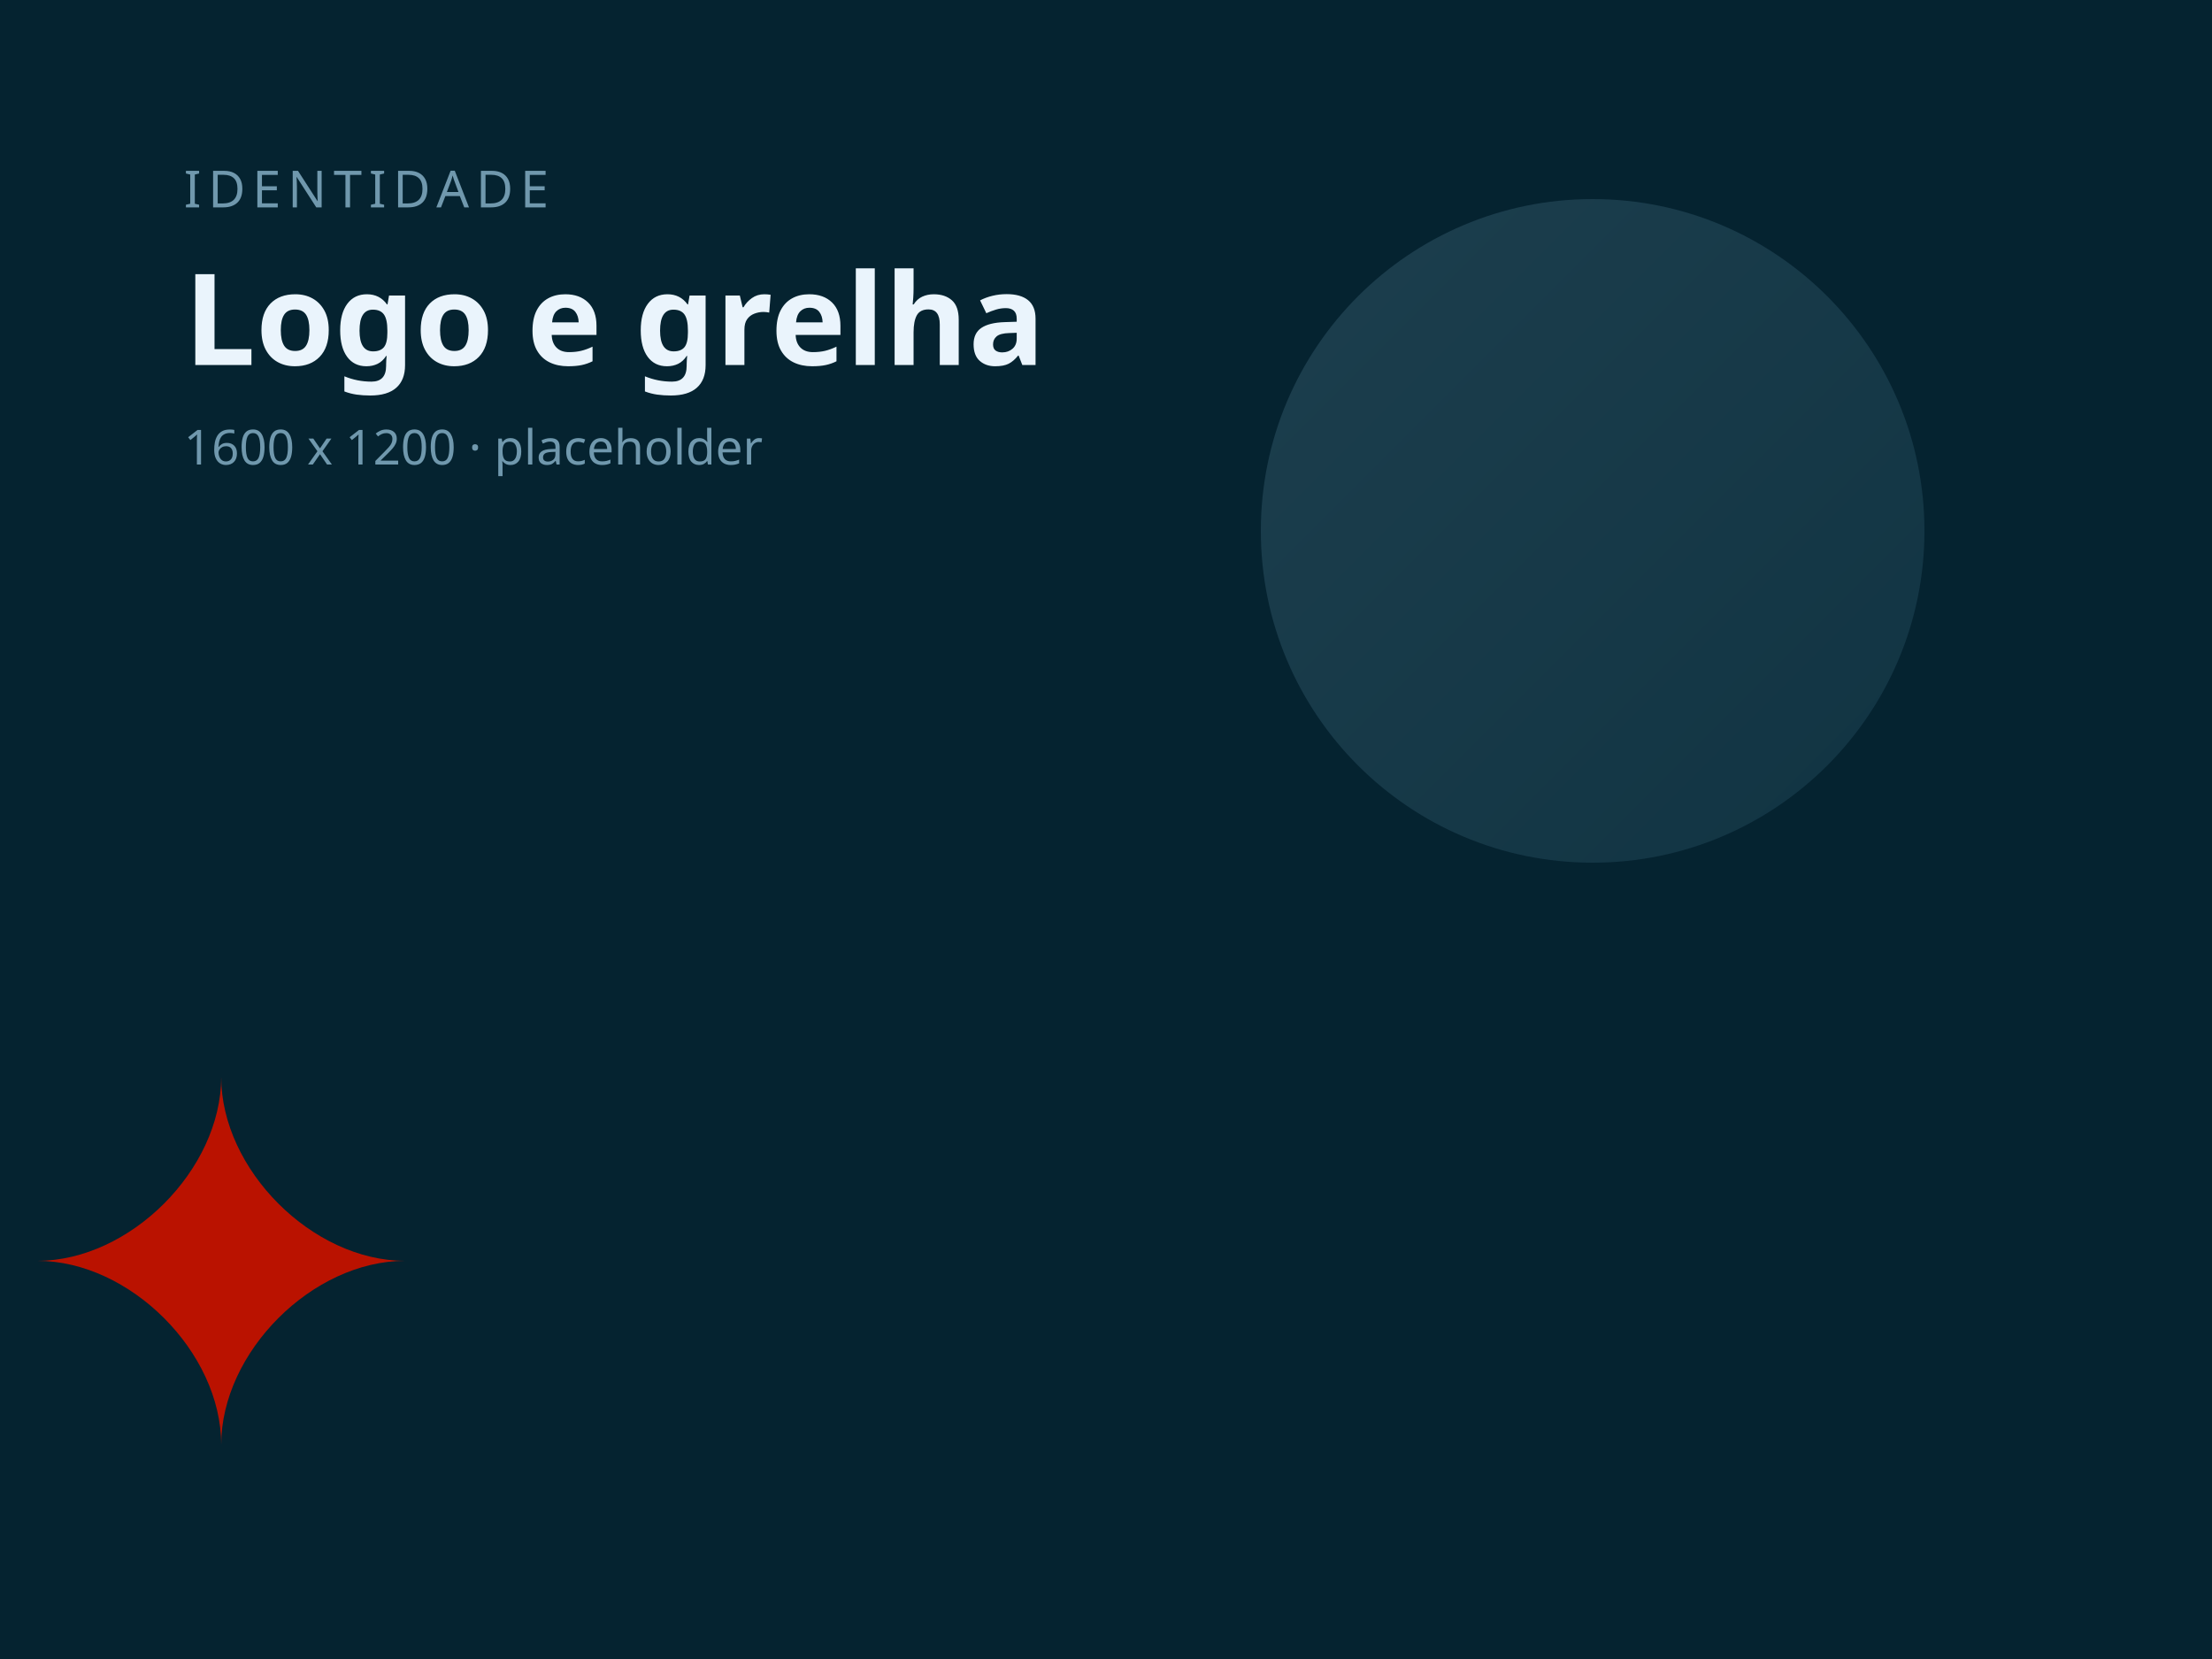
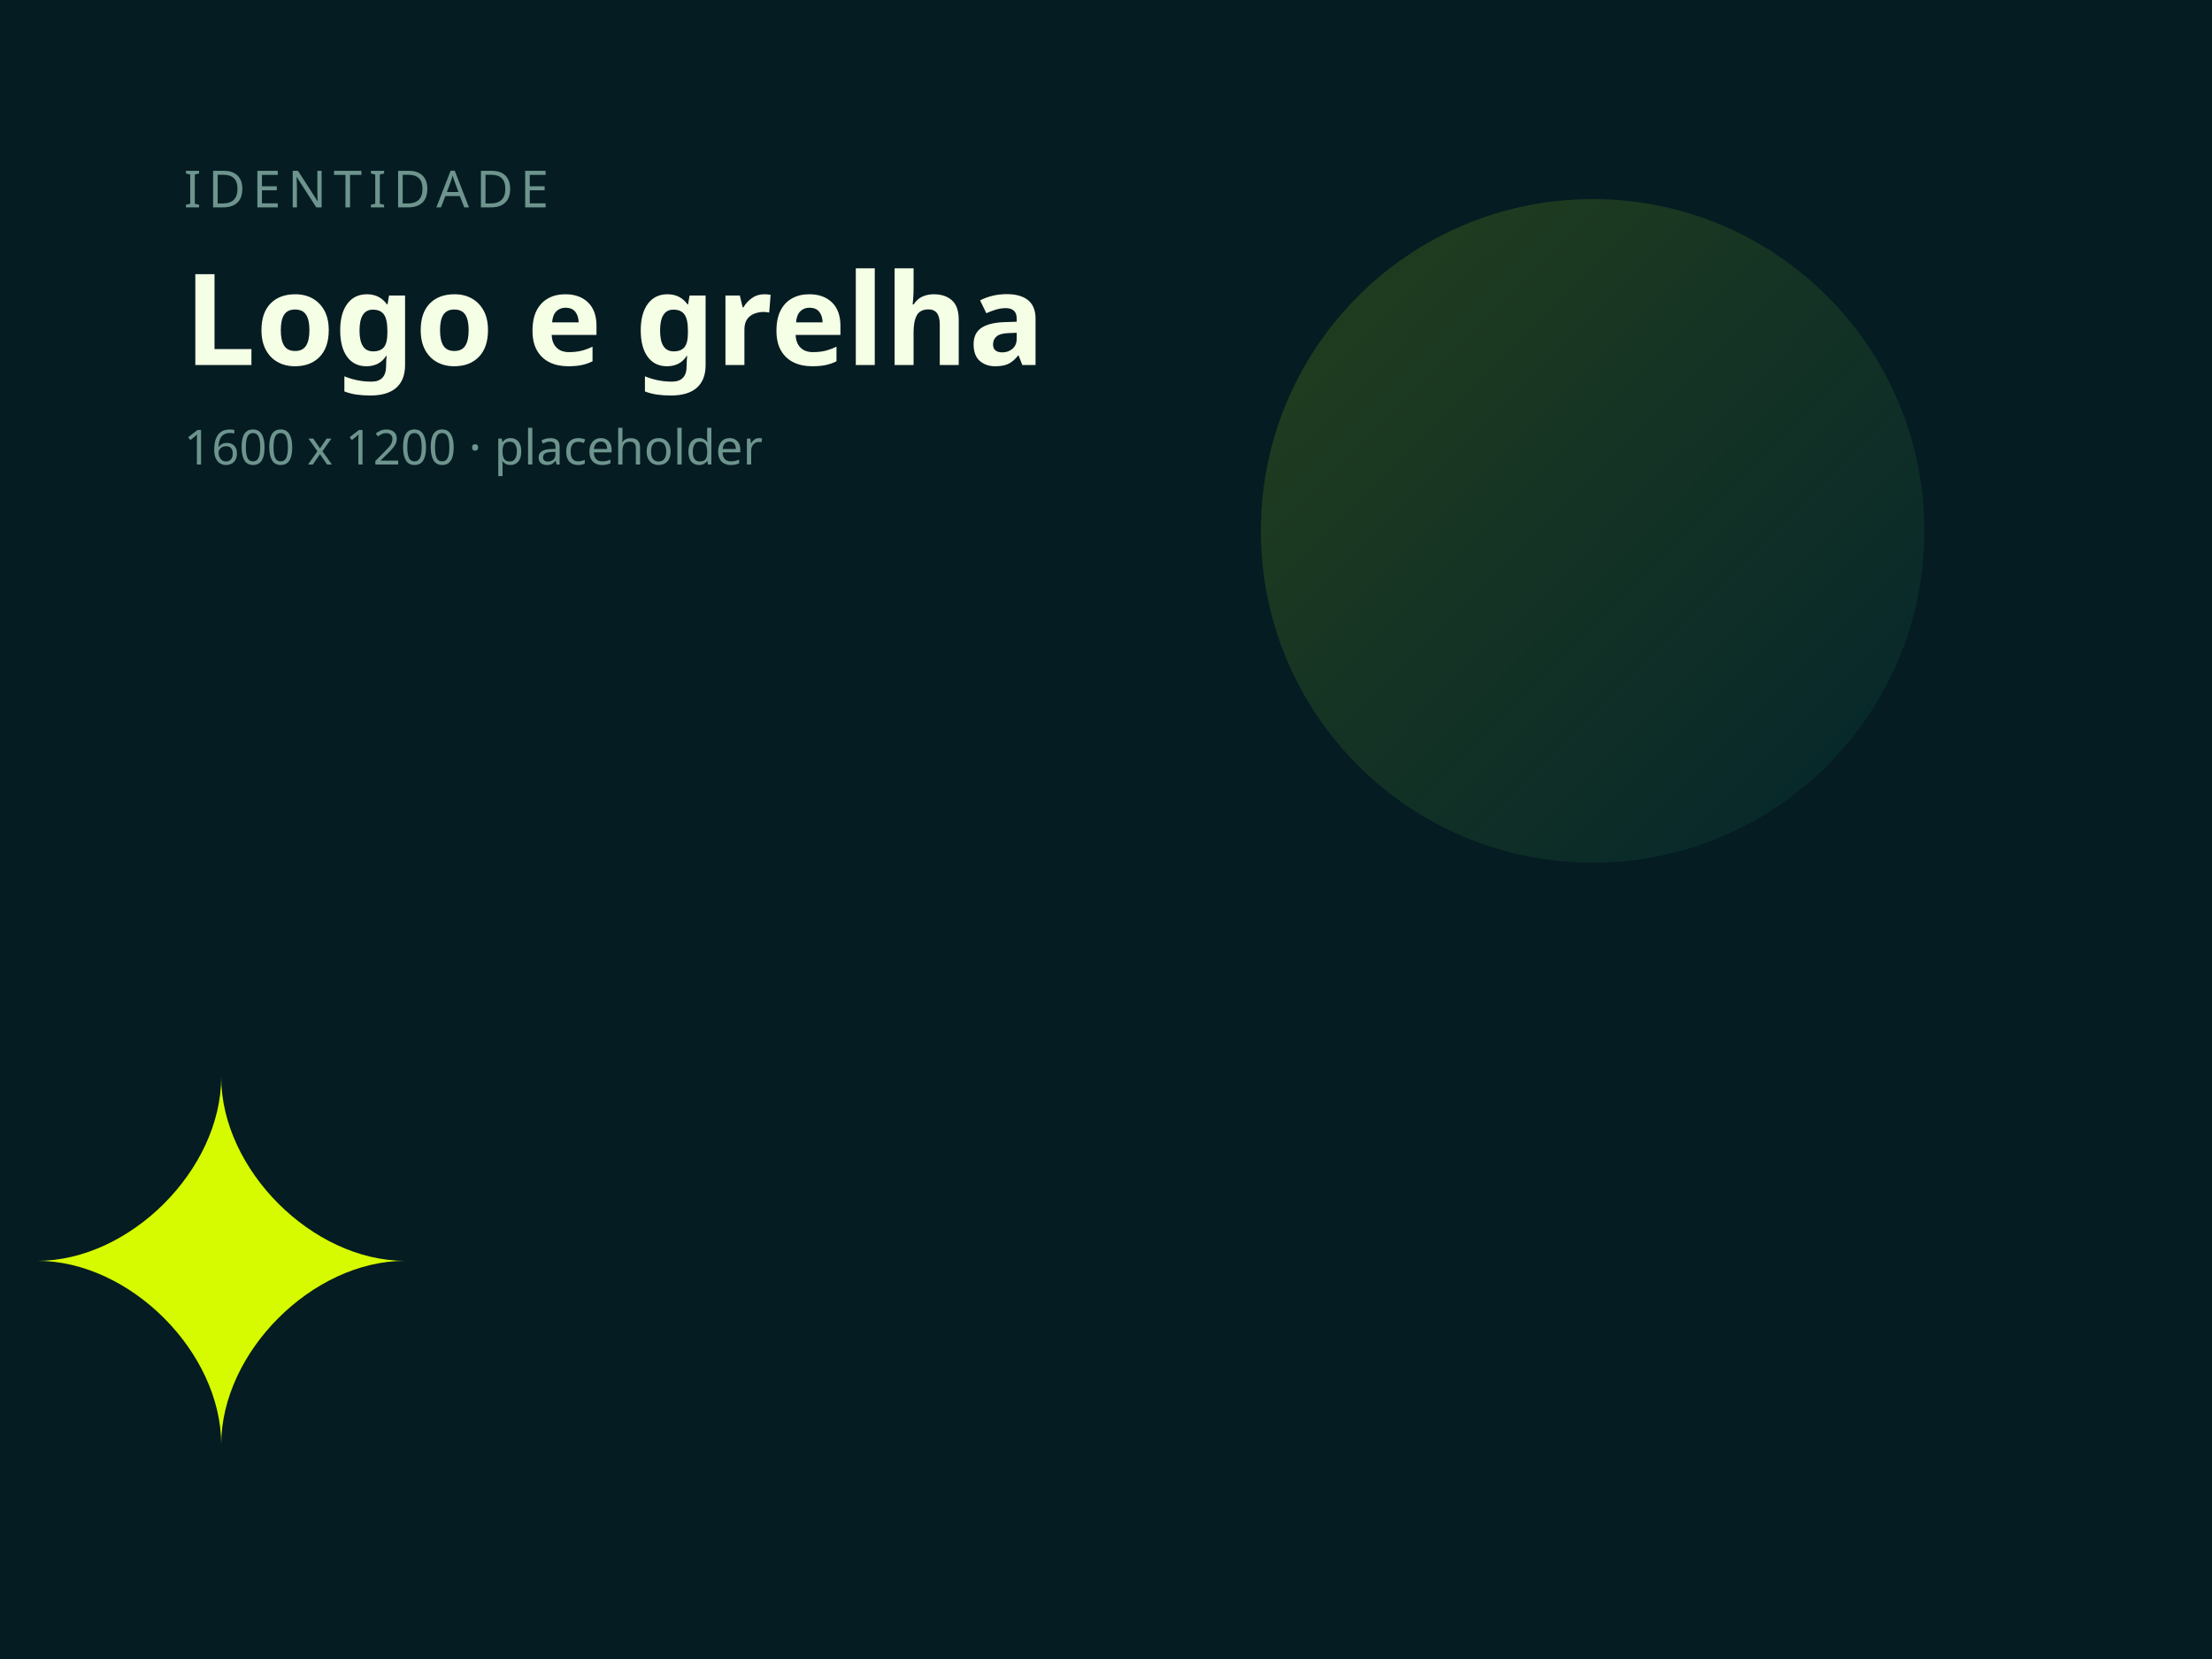
<svg xmlns="http://www.w3.org/2000/svg" viewBox="0 0 1600 1200" font-family="Space Grotesk, system-ui, sans-serif">
  <defs>
    <linearGradient id="g" x1="0" y1="0" x2="1" y2="1">
-       <stop offset="0" stop-color="#9DD1F1" />
-       <stop offset="1" stop-color="#508AA8" />
+       <stop offset="0" stop-color="#d6fb00" />
+       <stop offset="1" stop-color="#00545f" />
    </linearGradient>
  </defs>
-   <rect width="1600" height="1200" fill="#052330" />
+   <rect width="1600" height="1200" fill="#041c22" />
  <circle cx="1152" cy="384" r="240" fill="url(#g)" opacity="0.16" />
-   <path d="M160 779 C160 846 94 912 27 912 C94 912 160 978 160 1045 C160 978 226 912 293 912 C226 912 160 846 160 779 Z" fill="#BA1200" />
-   <text x="133" y="150" fill="#7098AD" font-size="37" letter-spacing="5">IDENTIDADE</text>
-   <text x="133" y="264" fill="#EAF4FC" font-size="92" font-weight="700">Logo e grelha</text>
-   <text x="133" y="336" fill="#7098AD" font-size="35">1600 x 1200 · placeholder</text>
+   <path d="M160 779 C160 846 94 912 27 912 C94 912 160 978 160 1045 C160 978 226 912 293 912 C226 912 160 846 160 779 Z" fill="#d6fb00" />
+   <text x="133" y="150" fill="#6e948e" font-size="37" letter-spacing="5">IDENTIDADE</text>
+   <text x="133" y="264" fill="#f5ffe6" font-size="92" font-weight="700">Logo e grelha</text>
+   <text x="133" y="336" fill="#6e948e" font-size="35">1600 x 1200 · placeholder</text>
</svg>
